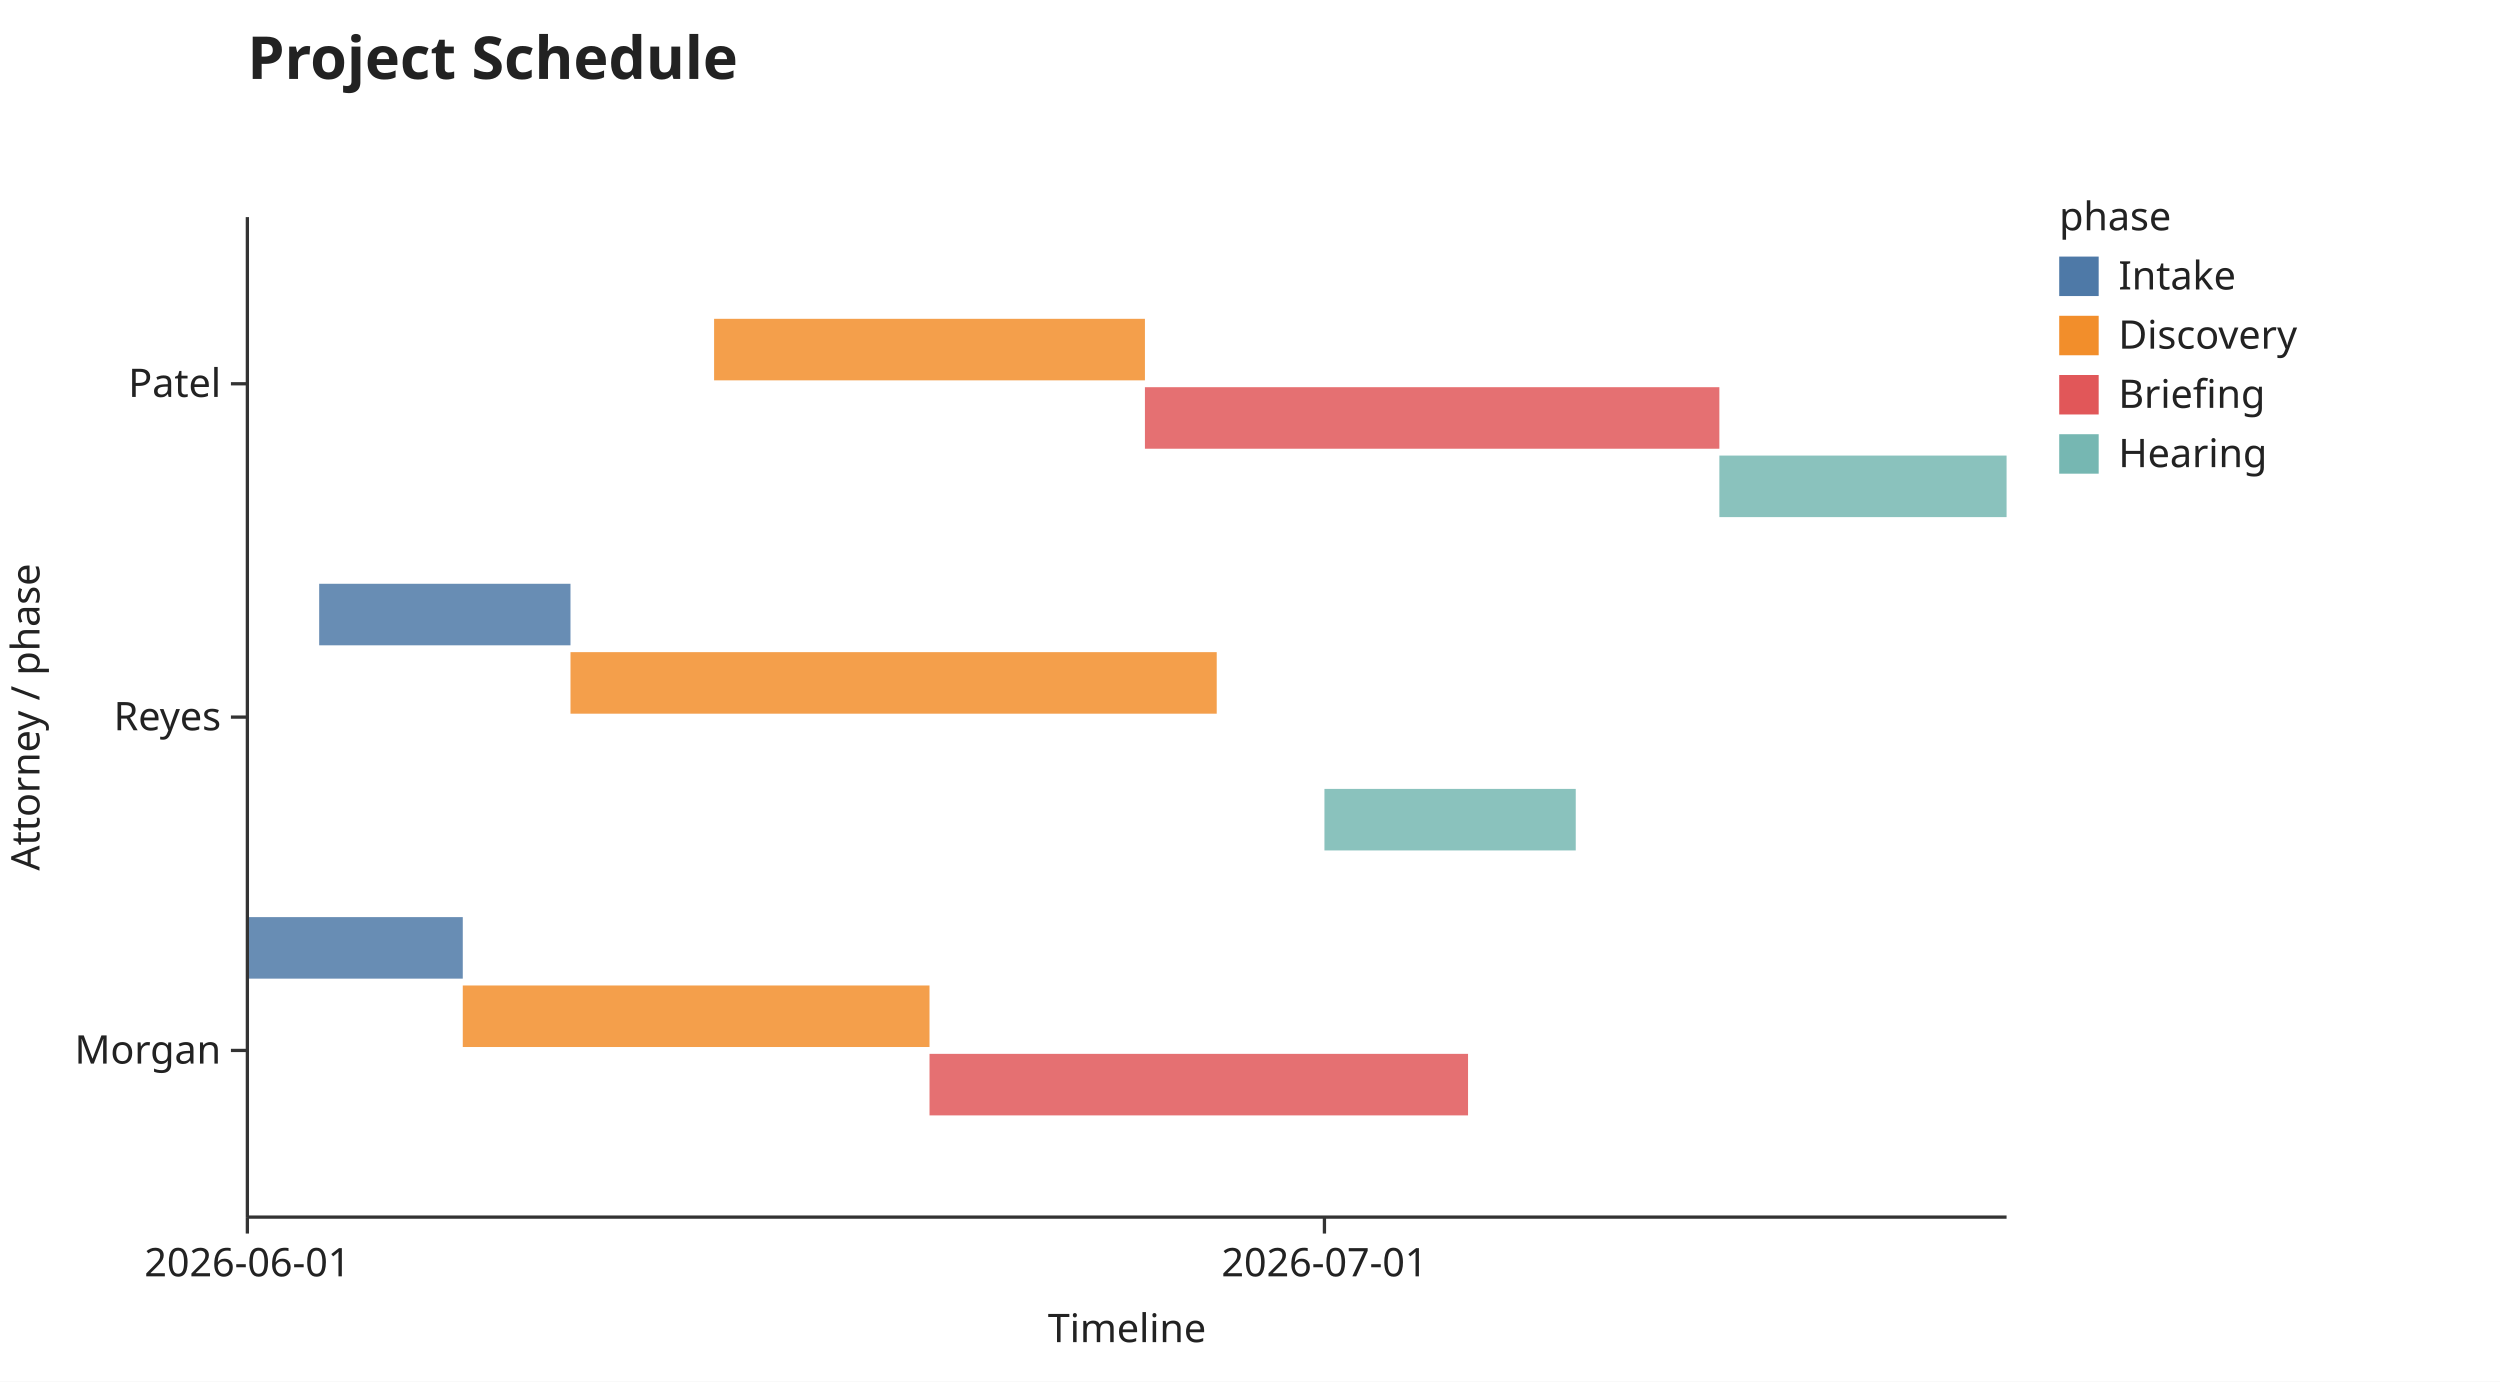
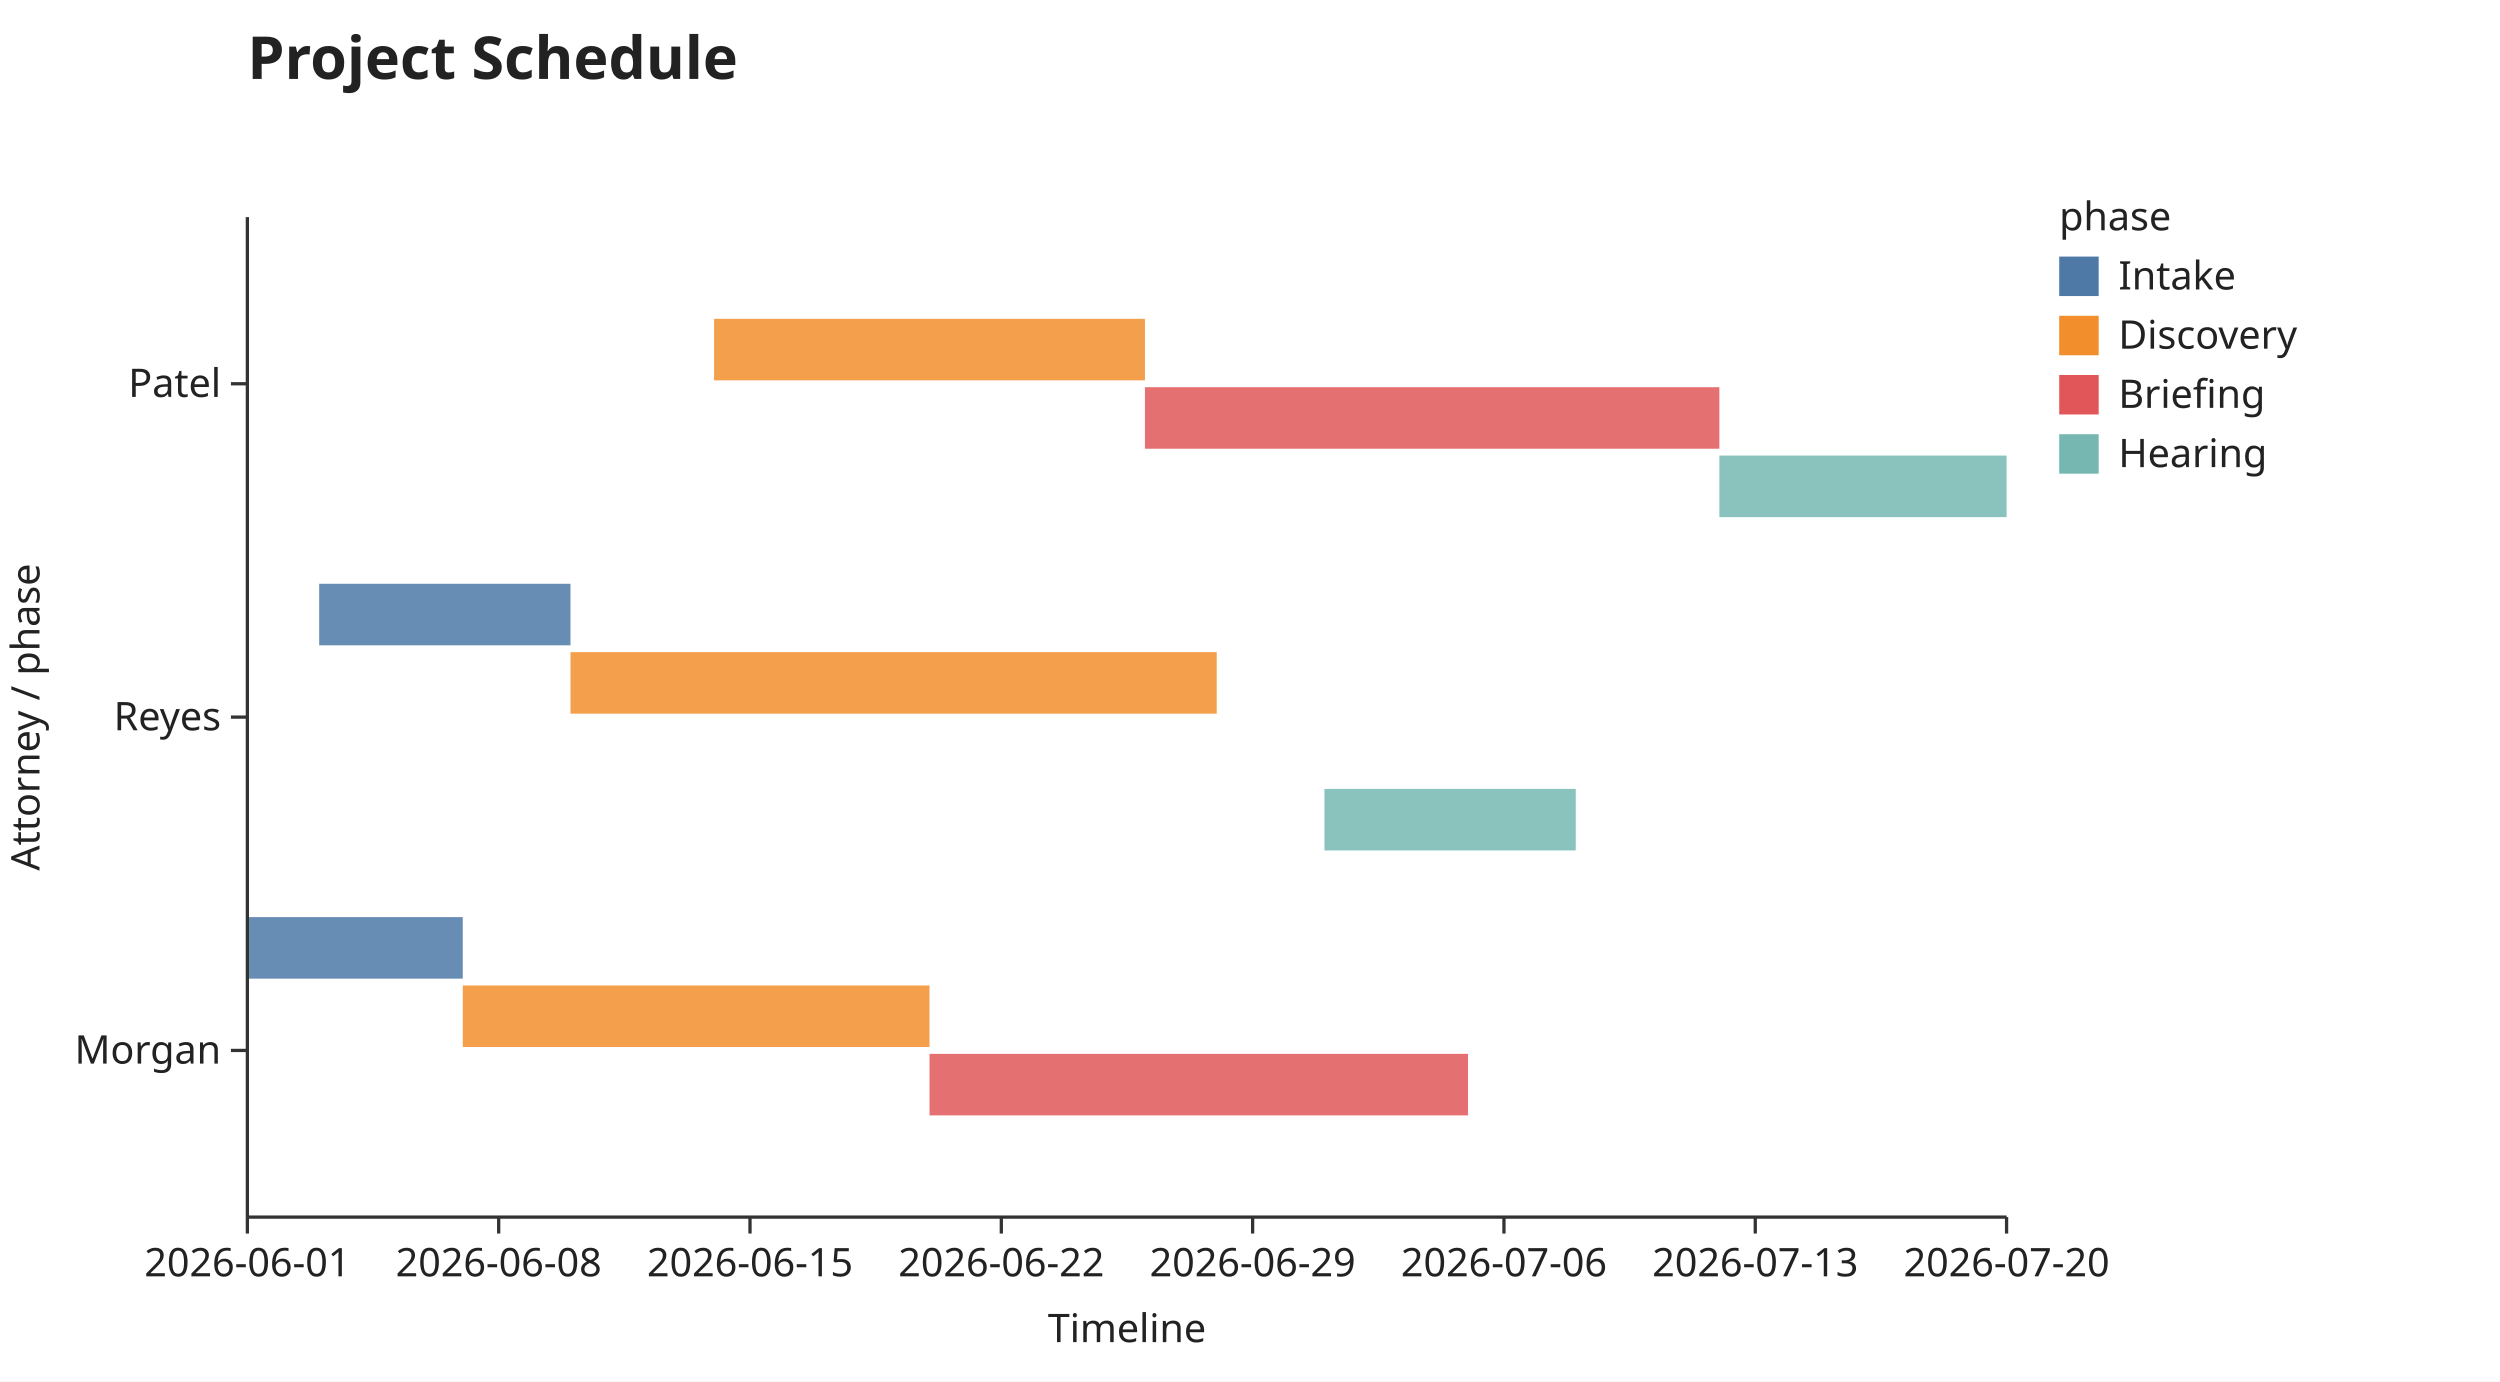
<svg xmlns="http://www.w3.org/2000/svg" width="760" height="420" viewBox="0 0 760 420" role="img" aria-label="Project Schedule">
  <rect class="algraf-background" x="0" y="0" width="760" height="420" fill="#ffffff" />
  <text class="algraf-title" x="75.2" y="24" font-family="system-ui, sans-serif" font-size="18" font-weight="600" fill="#222222">Project Schedule</text>
  <rect class="algraf-plot-area" x="75.2" y="66" width="534.8" height="304" fill="#ffffff" />
  <g class="algraf-layer algraf-geom-rect">
    <rect x="75.2" y="278.8" width="65.486" height="18.708" fill="#4E79A7" opacity="0.85" />
    <rect x="140.686" y="299.586" width="141.886" height="18.708" fill="#F28E2B" opacity="0.85" />
    <rect x="282.571" y="320.373" width="163.714" height="18.708" fill="#E15759" opacity="0.85" />
    <rect x="97.029" y="177.467" width="76.4" height="18.708" fill="#4E79A7" opacity="0.85" />
    <rect x="173.429" y="198.253" width="196.457" height="18.708" fill="#F28E2B" opacity="0.85" />
    <rect x="402.629" y="239.826" width="76.4" height="18.708" fill="#76B7B2" opacity="0.85" />
    <rect x="217.086" y="96.92" width="130.971" height="18.708" fill="#F28E2B" opacity="0.85" />
    <rect x="348.057" y="117.706" width="174.629" height="18.708" fill="#E15759" opacity="0.85" />
    <rect x="522.686" y="138.492" width="87.314" height="18.708" fill="#76B7B2" opacity="0.85" />
  </g>
  <g class="algraf-axes">
    <line x1="75.2" y1="370" x2="610" y2="370" stroke="#333333" stroke-width="1" />
    <line x1="75.2" y1="370" x2="75.2" y2="375" stroke="#333333" stroke-width="1" />
    <text x="75.2" y="388" text-anchor="middle" font-family="system-ui, sans-serif" font-size="12" fill="#222222">2026-06-01</text>
-     <line x1="402.629" y1="370" x2="402.629" y2="375" stroke="#333333" stroke-width="1" />
-     <text x="402.629" y="388" text-anchor="middle" font-family="system-ui, sans-serif" font-size="12" fill="#222222">2026-07-01</text>
+     <line x1="151.6" y1="370" x2="151.6" y2="375" stroke="#333333" stroke-width="1" />
+     <text x="151.6" y="388" text-anchor="middle" font-family="system-ui, sans-serif" font-size="12" fill="#222222">2026-06-08</text>
+     <line x1="228" y1="370" x2="228" y2="375" stroke="#333333" stroke-width="1" />
+     <text x="228" y="388" text-anchor="middle" font-family="system-ui, sans-serif" font-size="12" fill="#222222">2026-06-15</text>
+     <line x1="304.4" y1="370" x2="304.4" y2="375" stroke="#333333" stroke-width="1" />
+     <text x="304.4" y="388" text-anchor="middle" font-family="system-ui, sans-serif" font-size="12" fill="#222222">2026-06-22</text>
+     <line x1="380.8" y1="370" x2="380.8" y2="375" stroke="#333333" stroke-width="1" />
+     <text x="380.8" y="388" text-anchor="middle" font-family="system-ui, sans-serif" font-size="12" fill="#222222">2026-06-29</text>
+     <line x1="457.2" y1="370" x2="457.2" y2="375" stroke="#333333" stroke-width="1" />
+     <text x="457.2" y="388" text-anchor="middle" font-family="system-ui, sans-serif" font-size="12" fill="#222222">2026-07-06</text>
+     <line x1="533.6" y1="370" x2="533.6" y2="375" stroke="#333333" stroke-width="1" />
+     <text x="533.6" y="388" text-anchor="middle" font-family="system-ui, sans-serif" font-size="12" fill="#222222">2026-07-13</text>
+     <line x1="610" y1="370" x2="610" y2="375" stroke="#333333" stroke-width="1" />
+     <text x="610" y="388" text-anchor="middle" font-family="system-ui, sans-serif" font-size="12" fill="#222222">2026-07-20</text>
    <text x="342.6" y="408" text-anchor="middle" font-family="system-ui, sans-serif" font-size="12" fill="#222222">Timeline</text>
    <line x1="75.2" y1="66" x2="75.2" y2="370" stroke="#333333" stroke-width="1" />
    <line x1="70.2" y1="319.333" x2="75.2" y2="319.333" stroke="#333333" stroke-width="1" />
    <text x="67.2" y="323.333" text-anchor="end" font-family="system-ui, sans-serif" font-size="12" fill="#222222">Morgan</text>
    <line x1="70.2" y1="218" x2="75.2" y2="218" stroke="#333333" stroke-width="1" />
    <text x="67.2" y="222" text-anchor="end" font-family="system-ui, sans-serif" font-size="12" fill="#222222">Reyes</text>
    <line x1="70.2" y1="116.667" x2="75.2" y2="116.667" stroke="#333333" stroke-width="1" />
    <text x="67.2" y="120.667" text-anchor="end" font-family="system-ui, sans-serif" font-size="12" fill="#222222">Patel</text>
    <text x="12" y="218" text-anchor="middle" transform="rotate(-90 12 218)" font-family="system-ui, sans-serif" font-size="12" fill="#222222">Attorney / phase</text>
  </g>
  <g class="algraf-legends">
    <text x="626" y="70" text-anchor="start" font-family="system-ui, sans-serif" font-size="12" fill="#222222">phase</text>
    <rect x="626" y="78" width="12" height="12" fill="#4E79A7" />
    <text x="644" y="88" text-anchor="start" font-family="system-ui, sans-serif" font-size="12" fill="#222222">Intake</text>
    <rect x="626" y="96" width="12" height="12" fill="#F28E2B" />
    <text x="644" y="106" text-anchor="start" font-family="system-ui, sans-serif" font-size="12" fill="#222222">Discovery</text>
    <rect x="626" y="114" width="12" height="12" fill="#E15759" />
    <text x="644" y="124" text-anchor="start" font-family="system-ui, sans-serif" font-size="12" fill="#222222">Briefing</text>
    <rect x="626" y="132" width="12" height="12" fill="#76B7B2" />
    <text x="644" y="142" text-anchor="start" font-family="system-ui, sans-serif" font-size="12" fill="#222222">Hearing</text>
  </g>
</svg>
